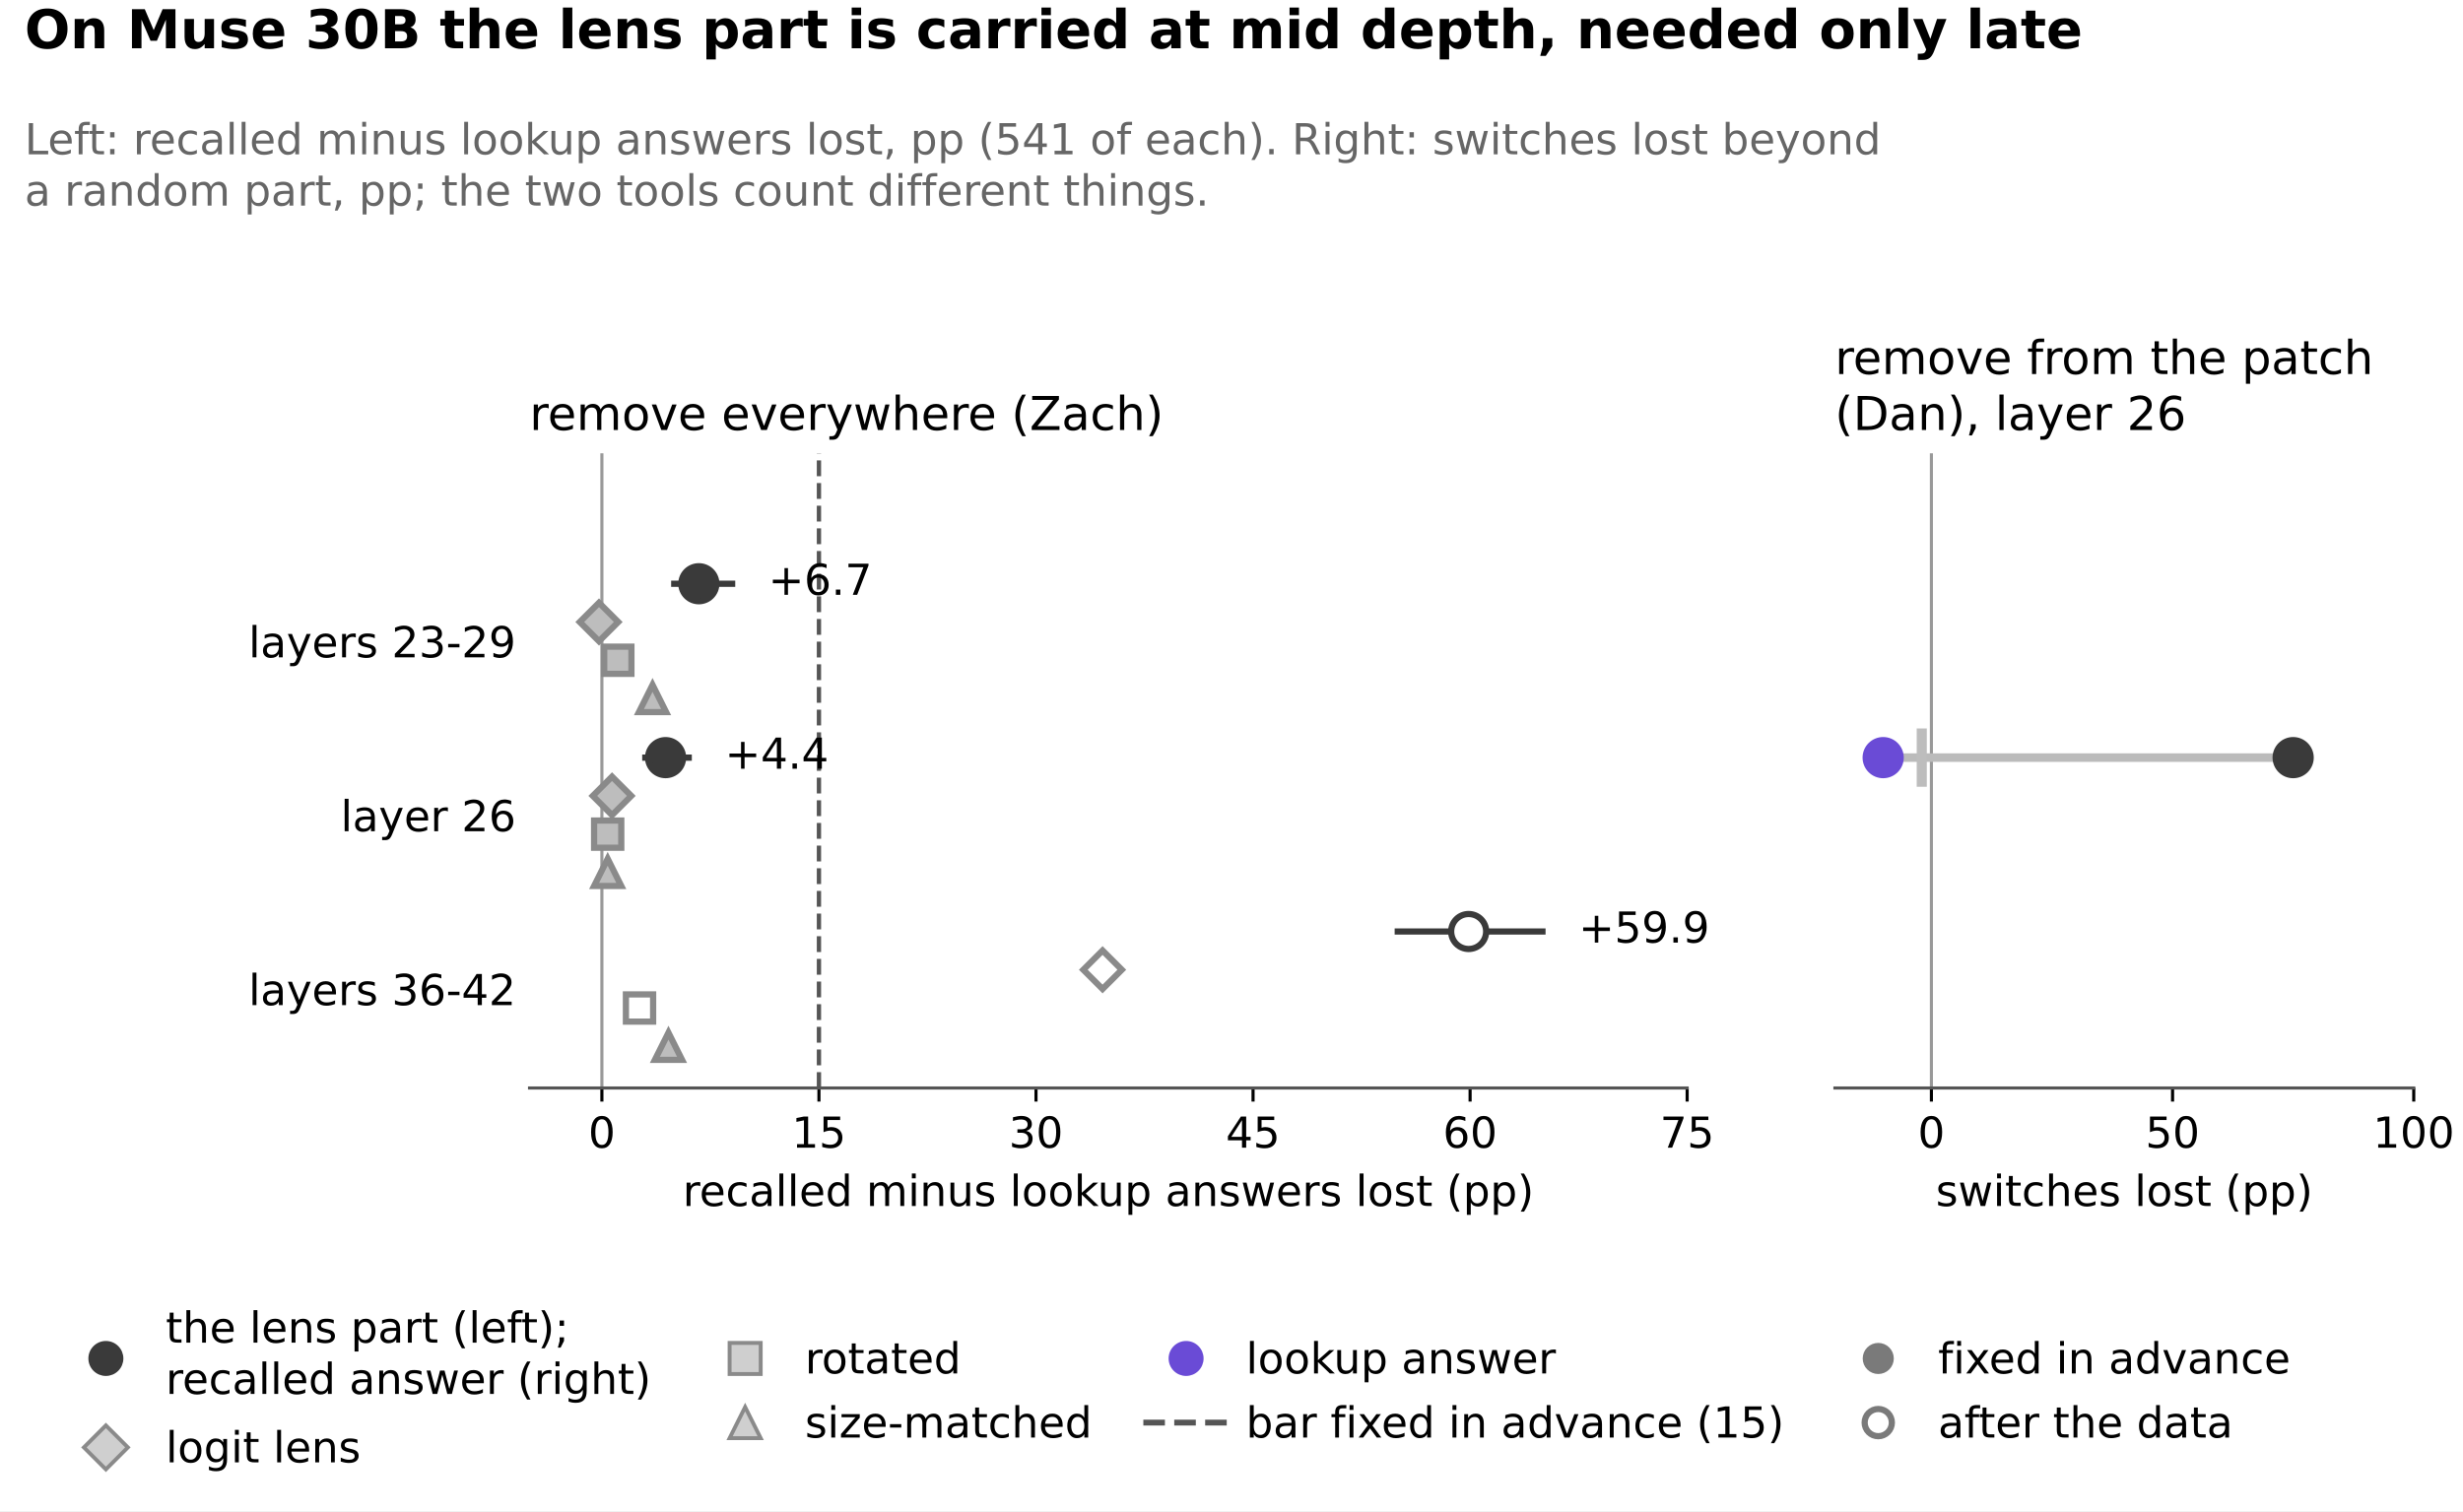
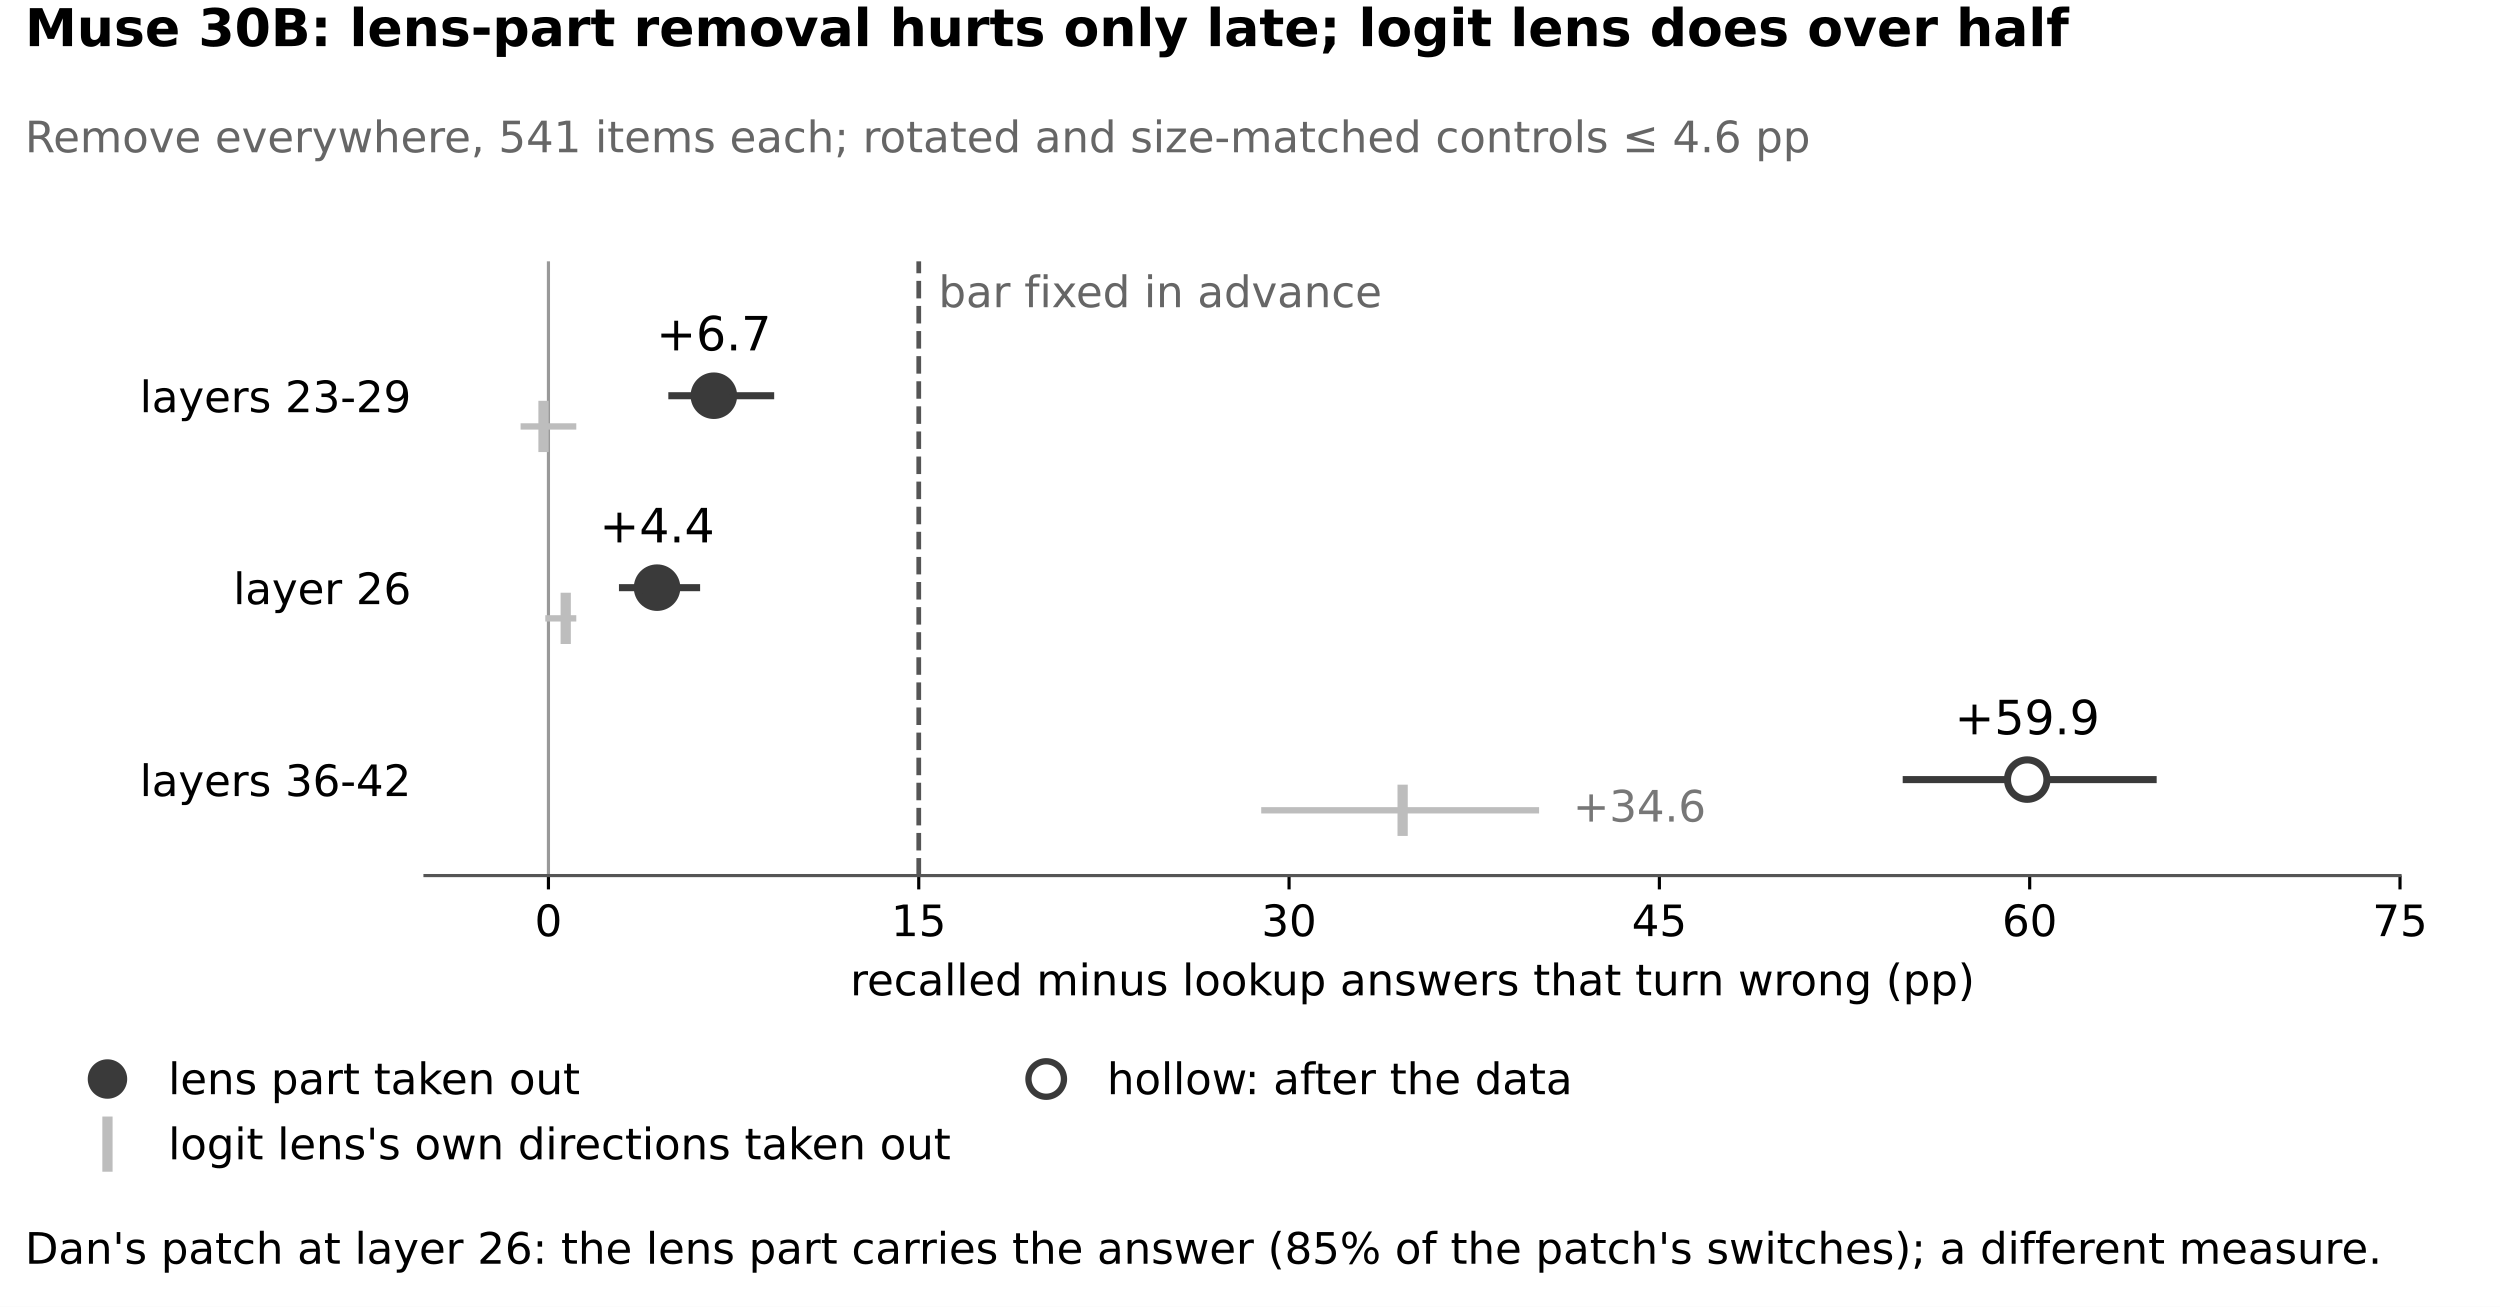
- <svg xmlns="http://www.w3.org/2000/svg" xmlns:xlink="http://www.w3.org/1999/xlink" width="633.6pt" height="388.8pt" viewBox="0 0 633.6 388.8" version="1.1">
+ <svg xmlns="http://www.w3.org/2000/svg" xmlns:xlink="http://www.w3.org/1999/xlink" width="633.6pt" height="331.2pt" viewBox="0 0 633.6 331.2" version="1.1">
  <defs>
    <style type="text/css">*{stroke-linejoin: round; stroke-linecap: butt}</style>
  </defs>
  <g id="figure_1">
    <g id="patch_1">
-       <path d="M 0 388.8  L 633.6 388.8  L 633.6 0  L 0 0  z " style="fill: #ffffff" />
+       <path d="M 0 331.2  L 633.6 331.2  L 633.6 0  L 0 0  z " style="fill: #ffffff" />
    </g>
    <g id="axes_1">
      <g id="patch_2">
-         <path d="M 136.224 279.936  L 434.016 279.936  L 434.016 116.64  L 136.224 116.64  z " style="fill: #ffffff" />
+         <path d="M 107.712 221.904  L 608.256 221.904  L 608.256 66.24  L 107.712 66.24  z " style="fill: #ffffff" />
      </g>
      <g id="line2d_1">
-         <path d="M 154.836 279.936  L 154.836 116.64  " clip-path="url(#p6a719fc6a4)" style="fill: none; stroke: #999999; stroke-width: 0.8; stroke-linecap: square" />
+         <path d="M 138.996 221.904  L 138.996 66.24  " clip-path="url(#pd6e2f972e2)" style="fill: none; stroke: #999999; stroke-width: 0.8; stroke-linecap: square" />
      </g>
      <g id="line2d_2">
-         <path d="M 210.672 279.936  L 210.672 116.64  " clip-path="url(#p6a719fc6a4)" style="fill: none; stroke-dasharray: 4.07,1.76; stroke-dashoffset: 0; stroke: #555555; stroke-width: 1.1" />
+         <path d="M 232.848 221.904  L 232.848 66.24  " clip-path="url(#pd6e2f972e2)" style="fill: none; stroke-dasharray: 4.44,1.92; stroke-dashoffset: 0; stroke: #555555; stroke-width: 1.2" />
      </g>
      <g id="matplotlib.axis_1">
        <g id="xtick_1">
          <g id="line2d_3">
            <defs>
-               <path id="mbea62cc4d3" d="M 0 0  L 0 3.5  " style="stroke: #000000; stroke-width: 0.8" />
+               <path id="m3cb8c20b4d" d="M 0 0  L 0 3.5  " style="stroke: #000000; stroke-width: 0.8" />
            </defs>
            <g>
-               <use xlink:href="#mbea62cc4d3" x="154.836" y="279.936" style="stroke: #000000; stroke-width: 0.8" />
+               <use xlink:href="#m3cb8c20b4d" x="138.996" y="221.904" style="stroke: #000000; stroke-width: 0.8" />
            </g>
          </g>
          <g id="text_1">
-             <text style="font-size: 11px; font-family: 'DejaVu Sans'; text-anchor: middle" x="154.836" y="295.293" transform="rotate(-0 154.836 295.2934)">0</text>
+             <text style="font-size: 11px; font-family: 'DejaVu Sans'; text-anchor: middle" x="138.996" y="237.261" transform="rotate(-0 138.996 237.2614)">0</text>
          </g>
        </g>
        <g id="xtick_2">
          <g id="line2d_4">
            <g>
-               <use xlink:href="#mbea62cc4d3" x="210.672" y="279.936" style="stroke: #000000; stroke-width: 0.8" />
+               <use xlink:href="#m3cb8c20b4d" x="232.848" y="221.904" style="stroke: #000000; stroke-width: 0.8" />
            </g>
          </g>
          <g id="text_2">
-             <text style="font-size: 11px; font-family: 'DejaVu Sans'; text-anchor: middle" x="210.672" y="295.293" transform="rotate(-0 210.672 295.2934)">15</text>
+             <text style="font-size: 11px; font-family: 'DejaVu Sans'; text-anchor: middle" x="232.848" y="237.261" transform="rotate(-0 232.848 237.2614)">15</text>
          </g>
        </g>
        <g id="xtick_3">
          <g id="line2d_5">
            <g>
-               <use xlink:href="#mbea62cc4d3" x="266.508" y="279.936" style="stroke: #000000; stroke-width: 0.8" />
+               <use xlink:href="#m3cb8c20b4d" x="326.7" y="221.904" style="stroke: #000000; stroke-width: 0.8" />
            </g>
          </g>
          <g id="text_3">
-             <text style="font-size: 11px; font-family: 'DejaVu Sans'; text-anchor: middle" x="266.508" y="295.293" transform="rotate(-0 266.508 295.2934)">30</text>
+             <text style="font-size: 11px; font-family: 'DejaVu Sans'; text-anchor: middle" x="326.7" y="237.261" transform="rotate(-0 326.7 237.2614)">30</text>
          </g>
        </g>
        <g id="xtick_4">
          <g id="line2d_6">
            <g>
-               <use xlink:href="#mbea62cc4d3" x="322.344" y="279.936" style="stroke: #000000; stroke-width: 0.8" />
+               <use xlink:href="#m3cb8c20b4d" x="420.552" y="221.904" style="stroke: #000000; stroke-width: 0.8" />
            </g>
          </g>
          <g id="text_4">
-             <text style="font-size: 11px; font-family: 'DejaVu Sans'; text-anchor: middle" x="322.344" y="295.293" transform="rotate(-0 322.344 295.2934)">45</text>
+             <text style="font-size: 11px; font-family: 'DejaVu Sans'; text-anchor: middle" x="420.552" y="237.261" transform="rotate(-0 420.552 237.2614)">45</text>
          </g>
        </g>
        <g id="xtick_5">
          <g id="line2d_7">
            <g>
-               <use xlink:href="#mbea62cc4d3" x="378.18" y="279.936" style="stroke: #000000; stroke-width: 0.8" />
+               <use xlink:href="#m3cb8c20b4d" x="514.404" y="221.904" style="stroke: #000000; stroke-width: 0.8" />
            </g>
          </g>
          <g id="text_5">
-             <text style="font-size: 11px; font-family: 'DejaVu Sans'; text-anchor: middle" x="378.18" y="295.293" transform="rotate(-0 378.18 295.2934)">60</text>
+             <text style="font-size: 11px; font-family: 'DejaVu Sans'; text-anchor: middle" x="514.404" y="237.261" transform="rotate(-0 514.404 237.2614)">60</text>
          </g>
        </g>
        <g id="xtick_6">
          <g id="line2d_8">
            <g>
-               <use xlink:href="#mbea62cc4d3" x="434.016" y="279.936" style="stroke: #000000; stroke-width: 0.8" />
+               <use xlink:href="#m3cb8c20b4d" x="608.256" y="221.904" style="stroke: #000000; stroke-width: 0.8" />
            </g>
          </g>
          <g id="text_6">
-             <text style="font-size: 11px; font-family: 'DejaVu Sans'; text-anchor: middle" x="434.016" y="295.293" transform="rotate(-0 434.016 295.2934)">75</text>
+             <text style="font-size: 11px; font-family: 'DejaVu Sans'; text-anchor: middle" x="608.256" y="237.261" transform="rotate(-0 608.256 237.2614)">75</text>
          </g>
        </g>
        <g id="text_7">
-           <text style="font-size: 11px; font-family: 'DejaVu Sans'; text-anchor: middle" x="285.12" y="310.294" transform="rotate(-0 285.12 310.2943)">recalled minus lookup answers lost (pp)</text>
+           <text style="font-size: 11px; font-family: 'DejaVu Sans'; text-anchor: middle" x="357.984" y="252.262" transform="rotate(-0 357.984 252.2623)">recalled minus lookup answers that turn wrong (pp)</text>
        </g>
      </g>
      <g id="matplotlib.axis_2">
        <g id="ytick_1">
          <g id="line2d_9" />
          <g id="text_8">
-             <text style="font-size: 11px; font-family: 'DejaVu Sans'; text-anchor: end" x="132.724" y="169.137" transform="rotate(-0 132.724 169.1369)">layers 23-29</text>
+             <text style="font-size: 11px; font-family: 'DejaVu Sans'; text-anchor: end" x="104.212" y="104.471" transform="rotate(-0 104.212 104.4706)">layers 23-29</text>
          </g>
        </g>
        <g id="ytick_2">
          <g id="line2d_10" />
          <g id="text_9">
-             <text style="font-size: 11px; font-family: 'DejaVu Sans'; text-anchor: end" x="132.724" y="213.875" transform="rotate(-0 132.724 213.8755)">layer 26</text>
+             <text style="font-size: 11px; font-family: 'DejaVu Sans'; text-anchor: end" x="104.212" y="153.116" transform="rotate(-0 104.212 153.1156)">layer 26</text>
          </g>
        </g>
        <g id="ytick_3">
          <g id="line2d_11" />
          <g id="text_10">
-             <text style="font-size: 11px; font-family: 'DejaVu Sans'; text-anchor: end" x="132.724" y="258.614" transform="rotate(-0 132.724 258.6141)">layers 36-42</text>
+             <text style="font-size: 11px; font-family: 'DejaVu Sans'; text-anchor: end" x="104.212" y="201.761" transform="rotate(-0 104.212 201.7606)">layers 36-42</text>
          </g>
        </g>
      </g>
      <g id="line2d_12">
-         <path d="M 173.448 150.194  L 188.338 150.194  " clip-path="url(#p6a719fc6a4)" style="fill: none; stroke: #3a3a3a; stroke-width: 1.6; stroke-linecap: square" />
+         <path d="M 170.28 100.291  L 195.307 100.291  " clip-path="url(#pd6e2f972e2)" style="fill: none; stroke: #3a3a3a; stroke-width: 1.8; stroke-linecap: square" />
      </g>
      <g id="line2d_13">
-         <path d="M 166.003 194.933  L 177.17 194.933  " clip-path="url(#p6a719fc6a4)" style="fill: none; stroke: #3a3a3a; stroke-width: 1.6; stroke-linecap: square" />
+         <path d="M 132.739 108.075  L 145.253 108.075  " clip-path="url(#pd6e2f972e2)" style="fill: none; stroke: #bdbdbd; stroke-width: 1.6; stroke-linecap: square" />
      </g>
      <g id="line2d_14">
-         <path d="M 359.568 239.671  L 396.792 239.671  " clip-path="url(#p6a719fc6a4)" style="fill: none; stroke: #3a3a3a; stroke-width: 1.6; stroke-linecap: square" />
+         <defs>
+           <path id="m7f3524dee0" d="M 0 6.5  L 0 -6.5  " style="stroke: #bdbdbd; stroke-width: 2.6" />
+         </defs>
+         <g clip-path="url(#pd6e2f972e2)">
+           <use xlink:href="#m7f3524dee0" x="137.745" y="108.075" style="fill: #bdbdbd; stroke: #bdbdbd; stroke-width: 2.6" />
+         </g>
+       </g>
+       <g id="line2d_15">
+         <path d="M 157.766 148.936  L 176.537 148.936  " clip-path="url(#pd6e2f972e2)" style="fill: none; stroke: #3a3a3a; stroke-width: 1.8; stroke-linecap: square" />
+       </g>
+       <g id="line2d_16">
+         <path d="M 138.996 156.72  L 145.253 156.72  " clip-path="url(#pd6e2f972e2)" style="fill: none; stroke: #bdbdbd; stroke-width: 1.6; stroke-linecap: square" />
+       </g>
+       <g id="line2d_17">
+         <g clip-path="url(#pd6e2f972e2)">
+           <use xlink:href="#m7f3524dee0" x="143.376" y="156.72" style="fill: #bdbdbd; stroke: #bdbdbd; stroke-width: 2.6" />
+         </g>
+       </g>
+       <g id="line2d_18">
+         <path d="M 483.12 197.582  L 545.688 197.582  " clip-path="url(#pd6e2f972e2)" style="fill: none; stroke: #3a3a3a; stroke-width: 1.8; stroke-linecap: square" />
+       </g>
+       <g id="line2d_19">
+         <path d="M 320.443 205.365  L 389.268 205.365  " clip-path="url(#pd6e2f972e2)" style="fill: none; stroke: #bdbdbd; stroke-width: 1.6; stroke-linecap: square" />
+       </g>
+       <g id="line2d_20">
+         <g clip-path="url(#pd6e2f972e2)">
+           <use xlink:href="#m7f3524dee0" x="355.481" y="205.365" style="fill: #bdbdbd; stroke: #bdbdbd; stroke-width: 2.6" />
+         </g>
      </g>
      <g id="patch_3">
-         <path d="M 136.224 279.936  L 434.016 279.936  " style="fill: none; stroke: #555555; stroke-width: 0.8; stroke-linejoin: miter; stroke-linecap: square" />
-       </g>
-       <g id="line2d_15">
-         <defs>
-           <path id="m67e74d84c4" d="M 0 4.5  C 1.193 4.5 2.338 4.026 3.182 3.182  C 4.026 2.338 4.5 1.193 4.5 0  C 4.5 -1.193 4.026 -2.338 3.182 -3.182  C 2.338 -4.026 1.193 -4.5 0 -4.5  C -1.193 -4.5 -2.338 -4.026 -3.182 -3.182  C -4.026 -2.338 -4.5 -1.193 -4.5 0  C -4.5 1.193 -4.026 2.338 -3.182 3.182  C -2.338 4.026 -1.193 4.5 0 4.5  z " style="stroke: #3a3a3a; stroke-width: 1.6" />
-         </defs>
-         <g clip-path="url(#p6a719fc6a4)">
-           <use xlink:href="#m67e74d84c4" x="179.776" y="150.194" style="fill: #3a3a3a; stroke: #3a3a3a; stroke-width: 1.6" />
-         </g>
-       </g>
-       <g id="line2d_16">
-         <defs>
-           <path id="m4b8cda2c77" d="M -0 4.95  L 4.95 0  L 0 -4.95  L -4.95 -0  z " style="stroke: #8a8a8a; stroke-width: 1.6; stroke-linejoin: miter" />
-         </defs>
-         <g clip-path="url(#p6a719fc6a4)">
-           <use xlink:href="#m4b8cda2c77" x="154.092" y="160.036" style="fill: #bdbdbd; stroke: #8a8a8a; stroke-width: 1.6; stroke-linejoin: miter" />
-         </g>
-       </g>
-       <g id="line2d_17">
-         <defs>
-           <path id="m40b65e2df4" d="M -3.5 3.5  L 3.5 3.5  L 3.5 -3.5  L -3.5 -3.5  z " style="stroke: #8a8a8a; stroke-width: 1.6; stroke-linejoin: miter" />
-         </defs>
-         <g clip-path="url(#p6a719fc6a4)">
-           <use xlink:href="#m40b65e2df4" x="158.931" y="169.879" style="fill: #bdbdbd; stroke: #8a8a8a; stroke-width: 1.6; stroke-linejoin: miter" />
-         </g>
-       </g>
-       <g id="line2d_18">
-         <defs>
-           <path id="m66ab87de3a" d="M 0 -3.5  L -3.5 3.5  L 3.5 3.5  z " style="stroke: #8a8a8a; stroke-width: 1.6; stroke-linejoin: miter" />
-         </defs>
-         <g clip-path="url(#p6a719fc6a4)">
-           <use xlink:href="#m66ab87de3a" x="167.864" y="179.721" style="fill: #bdbdbd; stroke: #8a8a8a; stroke-width: 1.6; stroke-linejoin: miter" />
+         <path d="M 107.712 221.904  L 608.256 221.904  " style="fill: none; stroke: #555555; stroke-width: 0.8; stroke-linejoin: miter; stroke-linecap: square" />
+       </g>
+       <g id="line2d_21">
+         <defs>
+           <path id="mdcc2b959a9" d="M 0 5  C 1.326 5 2.598 4.473 3.536 3.536  C 4.473 2.598 5 1.326 5 0  C 5 -1.326 4.473 -2.598 3.536 -3.536  C 2.598 -4.473 1.326 -5 0 -5  C -1.326 -5 -2.598 -4.473 -3.536 -3.536  C -4.473 -2.598 -5 -1.326 -5 0  C -5 1.326 -4.473 2.598 -3.536 3.536  C -2.598 4.473 -1.326 5 0 5  z " style="stroke: #3a3a3a; stroke-width: 1.8" />
+         </defs>
+         <g clip-path="url(#pd6e2f972e2)">
+           <use xlink:href="#mdcc2b959a9" x="180.917" y="100.291" style="fill: #3a3a3a; stroke: #3a3a3a; stroke-width: 1.8" />
        </g>
      </g>
      <g id="text_11">
-         <text style="font-size: 11px; font-family: 'DejaVu Sans'; text-anchor: start" x="197.644" y="153.051" transform="rotate(-0 197.6436 153.0514)">+6.7</text>
-       </g>
-       <g id="line2d_19">
-         <g clip-path="url(#p6a719fc6a4)">
-           <use xlink:href="#m67e74d84c4" x="171.215" y="194.933" style="fill: #3a3a3a; stroke: #3a3a3a; stroke-width: 1.6" />
-         </g>
-       </g>
-       <g id="line2d_20">
-         <g clip-path="url(#p6a719fc6a4)">
-           <use xlink:href="#m4b8cda2c77" x="157.442" y="204.775" style="fill: #bdbdbd; stroke: #8a8a8a; stroke-width: 1.6; stroke-linejoin: miter" />
-         </g>
-       </g>
-       <g id="line2d_21">
-         <g clip-path="url(#p6a719fc6a4)">
-           <use xlink:href="#m40b65e2df4" x="156.325" y="214.618" style="fill: #bdbdbd; stroke: #8a8a8a; stroke-width: 1.6; stroke-linejoin: miter" />
-         </g>
+         <text style="font-size: 12px; font-family: 'DejaVu Sans'; text-anchor: middle" x="180.917" y="88.815" transform="rotate(-0 180.9166 88.81519)">+6.7</text>
      </g>
      <g id="line2d_22">
-         <g clip-path="url(#p6a719fc6a4)">
-           <use xlink:href="#m66ab87de3a" x="156.325" y="224.46" style="fill: #bdbdbd; stroke: #8a8a8a; stroke-width: 1.6; stroke-linejoin: miter" />
+         <g clip-path="url(#pd6e2f972e2)">
+           <use xlink:href="#mdcc2b959a9" x="166.526" y="148.936" style="fill: #3a3a3a; stroke: #3a3a3a; stroke-width: 1.8" />
        </g>
      </g>
      <g id="text_12">
-         <text style="font-size: 11px; font-family: 'DejaVu Sans'; text-anchor: start" x="186.476" y="197.79" transform="rotate(-0 186.4764 197.79)">+4.4</text>
+         <text style="font-size: 12px; font-family: 'DejaVu Sans'; text-anchor: middle" x="166.526" y="137.46" transform="rotate(-0 166.5259 137.4602)">+4.4</text>
      </g>
      <g id="line2d_23">
        <defs>
-           <path id="m649660a637" d="M 0 4.5  C 1.193 4.5 2.338 4.026 3.182 3.182  C 4.026 2.338 4.5 1.193 4.5 0  C 4.5 -1.193 4.026 -2.338 3.182 -3.182  C 2.338 -4.026 1.193 -4.5 0 -4.5  C -1.193 -4.5 -2.338 -4.026 -3.182 -3.182  C -4.026 -2.338 -4.5 -1.193 -4.5 0  C -4.5 1.193 -4.026 2.338 -3.182 3.182  C -2.338 4.026 -1.193 4.5 0 4.5  z " style="stroke: #3a3a3a; stroke-width: 1.6" />
-         </defs>
-         <g clip-path="url(#p6a719fc6a4)">
-           <use xlink:href="#m649660a637" x="377.808" y="239.671" style="fill: #ffffff; stroke: #3a3a3a; stroke-width: 1.6" />
-         </g>
-       </g>
+           <path id="meca65ebdaf" d="M 0 5  C 1.326 5 2.598 4.473 3.536 3.536  C 4.473 2.598 5 1.326 5 0  C 5 -1.326 4.473 -2.598 3.536 -3.536  C 2.598 -4.473 1.326 -5 0 -5  C -1.326 -5 -2.598 -4.473 -3.536 -3.536  C -4.473 -2.598 -5 -1.326 -5 0  C -5 1.326 -4.473 2.598 -3.536 3.536  C -2.598 4.473 -1.326 5 0 5  z " style="stroke: #3a3a3a; stroke-width: 1.8" />
+         </defs>
+         <g clip-path="url(#pd6e2f972e2)">
+           <use xlink:href="#meca65ebdaf" x="513.778" y="197.582" style="fill: #ffffff; stroke: #3a3a3a; stroke-width: 1.8" />
+         </g>
+       </g>
+       <g id="text_13">
+         <text style="font-size: 12px; font-family: 'DejaVu Sans'; text-anchor: middle" x="513.778" y="186.105" transform="rotate(-0 513.7783 186.1052)">+59.9</text>
+       </g>
+       <g id="text_14">
+         <text style="font-size: 11px; font-family: 'DejaVu Sans'; text-anchor: start; fill: #777777" x="398.653" y="208.222" transform="rotate(-0 398.6532 208.2221)">+34.6</text>
+       </g>
+       <g id="text_15">
+         <text style="font-size: 11px; font-family: 'DejaVu Sans'; text-anchor: start; fill: #666666" x="237.853" y="77.854" transform="rotate(-0 237.8534 77.85395)">bar fixed in advance</text>
+       </g>
+     </g>
+     <g id="text_16">
+       <text style="font-weight: 700; font-size: 13.2px; font-family: 'DejaVu Sans'; text-anchor: start" x="6.336" y="11.686" transform="rotate(-0 6.336 11.68594)">Muse 30B: lens-part removal hurts only late; logit lens does over half</text>
+     </g>
+     <g id="text_17">
+       <text style="font-size: 11px; font-family: 'DejaVu Sans'; text-anchor: start; fill: #666666" x="6.336" y="38.598" transform="rotate(-0 6.336 38.59828)">Remove everywhere, 541 items each; rotated and size-matched controls ≤ 4.6 pp</text>
+     </g>
+     <g id="text_18">
+       <text style="font-size: 11px; font-family: 'DejaVu Sans'; text-anchor: start" x="6.336" y="320.277" transform="rotate(-0 6.336 320.2774)">Dan's patch at layer 26: the lens part carries the answer (85% of the patch's switches); a different measure.</text>
+     </g>
+     <g id="legend_1">
      <g id="line2d_24">
        <defs>
-           <path id="m94aeded069" d="M -0 4.95  L 4.95 0  L 0 -4.95  L -4.95 -0  z " style="stroke: #8a8a8a; stroke-width: 1.6; stroke-linejoin: miter" />
-         </defs>
-         <g clip-path="url(#p6a719fc6a4)">
-           <use xlink:href="#m94aeded069" x="283.631" y="249.514" style="fill: #ffffff; stroke: #8a8a8a; stroke-width: 1.6; stroke-linejoin: miter" />
-         </g>
+           <path id="md125cce0c7" d="M 0 4.5  C 1.193 4.5 2.338 4.026 3.182 3.182  C 4.026 2.338 4.5 1.193 4.5 0  C 4.5 -1.193 4.026 -2.338 3.182 -3.182  C 2.338 -4.026 1.193 -4.5 0 -4.5  C -1.193 -4.5 -2.338 -4.026 -3.182 -3.182  C -4.026 -2.338 -4.5 -1.193 -4.5 0  C -4.5 1.193 -4.026 2.338 -3.182 3.182  C -2.338 4.026 -1.193 4.5 0 4.5  z " style="stroke: #3a3a3a" />
+         </defs>
+         <g>
+           <use xlink:href="#md125cce0c7" x="27.236" y="273.467" style="fill: #3a3a3a; stroke: #3a3a3a" />
+         </g>
+       </g>
+       <g id="text_19">
+         <text style="font-size: 11px; font-family: 'DejaVu Sans'; text-anchor: start" x="42.636" y="277.317" transform="rotate(-0 42.636 277.3166)">lens part taken out</text>
      </g>
      <g id="line2d_25">
        <defs>
-           <path id="m6f2f4624de" d="M -3.5 3.5  L 3.5 3.5  L 3.5 -3.5  L -3.5 -3.5  z " style="stroke: #8a8a8a; stroke-width: 1.6; stroke-linejoin: miter" />
-         </defs>
-         <g clip-path="url(#p6a719fc6a4)">
-           <use xlink:href="#m6f2f4624de" x="164.514" y="259.356" style="fill: #ffffff; stroke: #8a8a8a; stroke-width: 1.6; stroke-linejoin: miter" />
-         </g>
+           <path id="m2904bb6aab" d="M 0 7  L 0 -7  " style="stroke: #bdbdbd; stroke-width: 2.6" />
+         </defs>
+         <g>
+           <use xlink:href="#m2904bb6aab" x="27.236" y="289.967" style="fill: #bdbdbd; stroke: #bdbdbd; stroke-width: 2.6" />
+         </g>
+       </g>
+       <g id="text_20">
+         <text style="font-size: 11px; font-family: 'DejaVu Sans'; text-anchor: start" x="42.636" y="293.817" transform="rotate(-0 42.636 293.8174)">logit lens's own directions taken out</text>
      </g>
      <g id="line2d_26">
-         <g clip-path="url(#p6a719fc6a4)">
-           <use xlink:href="#m66ab87de3a" x="171.959" y="269.199" style="fill: #bdbdbd; stroke: #8a8a8a; stroke-width: 1.6; stroke-linejoin: miter" />
-         </g>
-       </g>
-       <g id="text_13">
-         <text style="font-size: 11px; font-family: 'DejaVu Sans'; text-anchor: start" x="406.098" y="242.529" transform="rotate(-0 406.098 242.5287)">+59.9</text>
-       </g>
-       <g id="text_14">
-         <text style="font-size: 12px; font-family: 'DejaVu Sans'; text-anchor: start" x="136.224" y="110.64" transform="rotate(-0 136.224 110.64)">remove everywhere (Zach)</text>
-       </g>
-     </g>
-     <g id="axes_2">
-       <g id="patch_4">
-         <path d="M 472.032 279.936  L 620.928 279.936  L 620.928 116.64  L 472.032 116.64  z " style="fill: #ffffff" />
-       </g>
-       <g id="line2d_27">
-         <path d="M 496.848 279.936  L 496.848 116.64  " clip-path="url(#p7c1ecef3d5)" style="fill: none; stroke: #999999; stroke-width: 0.8; stroke-linecap: square" />
-       </g>
-       <g id="line2d_28">
-         <path d="M 589.908 194.933  L 484.44 194.933  " clip-path="url(#p7c1ecef3d5)" style="fill: none; stroke: #bbbbbb; stroke-width: 2.2" />
-       </g>
-       <g id="matplotlib.axis_3">
-         <g id="xtick_7">
-           <g id="line2d_29">
-             <g>
-               <use xlink:href="#mbea62cc4d3" x="496.848" y="279.936" style="stroke: #000000; stroke-width: 0.8" />
-             </g>
-           </g>
-           <g id="text_15">
-             <text style="font-size: 11px; font-family: 'DejaVu Sans'; text-anchor: middle" x="496.848" y="295.293" transform="rotate(-0 496.848 295.2934)">0</text>
-           </g>
-         </g>
-         <g id="xtick_8">
-           <g id="line2d_30">
-             <g>
-               <use xlink:href="#mbea62cc4d3" x="558.888" y="279.936" style="stroke: #000000; stroke-width: 0.8" />
-             </g>
-           </g>
-           <g id="text_16">
-             <text style="font-size: 11px; font-family: 'DejaVu Sans'; text-anchor: middle" x="558.888" y="295.293" transform="rotate(-0 558.888 295.2934)">50</text>
-           </g>
-         </g>
-         <g id="xtick_9">
-           <g id="line2d_31">
-             <g>
-               <use xlink:href="#mbea62cc4d3" x="620.928" y="279.936" style="stroke: #000000; stroke-width: 0.8" />
-             </g>
-           </g>
-           <g id="text_17">
-             <text style="font-size: 11px; font-family: 'DejaVu Sans'; text-anchor: middle" x="620.928" y="295.293" transform="rotate(-0 620.928 295.2934)">100</text>
-           </g>
-         </g>
-         <g id="text_18">
-           <text style="font-size: 11px; font-family: 'DejaVu Sans'; text-anchor: middle" x="546.48" y="310.294" transform="rotate(-0 546.48 310.2943)">switches lost (pp)</text>
-         </g>
-       </g>
-       <g id="matplotlib.axis_4" />
-       <g id="line2d_32">
-         <defs>
-           <path id="m7478167057" d="M 0 7.5  L 0 -7.5  " style="stroke: #bdbdbd; stroke-width: 2.6" />
-         </defs>
-         <g clip-path="url(#p7c1ecef3d5)">
-           <use xlink:href="#m7478167057" x="494.366" y="194.933" style="fill: #bdbdbd; stroke: #bdbdbd; stroke-width: 2.6" />
-         </g>
-       </g>
-       <g id="patch_5">
-         <path d="M 472.032 279.936  L 620.928 279.936  " style="fill: none; stroke: #555555; stroke-width: 0.8; stroke-linejoin: miter; stroke-linecap: square" />
-       </g>
-       <g id="line2d_33">
-         <g clip-path="url(#p7c1ecef3d5)">
-           <use xlink:href="#m67e74d84c4" x="589.908" y="194.933" style="fill: #3a3a3a; stroke: #3a3a3a; stroke-width: 1.6" />
-         </g>
-       </g>
-       <g id="line2d_34">
-         <defs>
-           <path id="md91ff9e587" d="M 0 4.5  C 1.193 4.5 2.338 4.026 3.182 3.182  C 4.026 2.338 4.5 1.193 4.5 0  C 4.5 -1.193 4.026 -2.338 3.182 -3.182  C 2.338 -4.026 1.193 -4.5 0 -4.5  C -1.193 -4.5 -2.338 -4.026 -3.182 -3.182  C -4.026 -2.338 -4.5 -1.193 -4.5 0  C -4.5 1.193 -4.026 2.338 -3.182 3.182  C -2.338 4.026 -1.193 4.5 0 4.5  z " style="stroke: #6a4bd6; stroke-width: 1.6" />
-         </defs>
-         <g clip-path="url(#p7c1ecef3d5)">
-           <use xlink:href="#md91ff9e587" x="484.44" y="194.933" style="fill: #6a4bd6; stroke: #6a4bd6; stroke-width: 1.6" />
-         </g>
-       </g>
-       <g id="text_19">
-         <text style="font-size: 12px; font-family: 'DejaVu Sans'" transform="translate(472.032 96.23672)">remove from the patch</text>
-         <text style="font-size: 12px; font-family: 'DejaVu Sans'" transform="translate(472.032 110.64)">(Dan), layer 26</text>
-       </g>
-     </g>
-     <g id="text_20">
-       <text style="font-weight: 700; font-size: 13.791px; font-family: 'DejaVu Sans'; text-anchor: start" x="6.336" y="12.423" transform="rotate(-0 6.336 12.42304)">On Muse 30B the lens part is carried at mid depth, needed only late</text>
-     </g>
-     <g id="text_21">
-       <text style="font-size: 11px; font-family: 'DejaVu Sans'; fill: #666666" transform="translate(6.336 39.69935)">Left: recalled minus lookup answers lost, pp (541 of each). Right: switches lost beyond</text>
-       <text style="font-size: 11px; font-family: 'DejaVu Sans'; fill: #666666" transform="translate(6.336 52.90236)">a random part, pp; the two tools count different things.</text>
-     </g>
-     <g id="legend_1">
-       <g id="line2d_35">
-         <defs>
-           <path id="mb9041b0668" d="M 0 4  C 1.061 4 2.078 3.579 2.828 2.828  C 3.579 2.078 4 1.061 4 0  C 4 -1.061 3.579 -2.078 2.828 -2.828  C 2.078 -3.579 1.061 -4 0 -4  C -1.061 -4 -2.078 -3.579 -2.828 -2.828  C -3.579 -2.078 -4 -1.061 -4 0  C -4 1.061 -3.579 2.078 -2.828 2.828  C -2.078 3.579 -1.061 4 0 4  z " style="stroke: #3a3a3a" />
+         <defs>
+           <path id="m37179195ec" d="M 0 4.5  C 1.193 4.5 2.338 4.026 3.182 3.182  C 4.026 2.338 4.5 1.193 4.5 0  C 4.5 -1.193 4.026 -2.338 3.182 -3.182  C 2.338 -4.026 1.193 -4.5 0 -4.5  C -1.193 -4.5 -2.338 -4.026 -3.182 -3.182  C -4.026 -2.338 -4.5 -1.193 -4.5 0  C -4.5 1.193 -4.026 2.338 -3.182 3.182  C -2.338 4.026 -1.193 4.5 0 4.5  z " style="stroke: #3a3a3a; stroke-width: 1.6" />
        </defs>
        <g>
-           <use xlink:href="#mb9041b0668" x="27.236" y="349.525" style="fill: #3a3a3a; stroke: #3a3a3a" />
-         </g>
-       </g>
-       <g id="text_22">
-         <text style="font-size: 11px; font-family: 'DejaVu Sans'" transform="translate(42.636 345.4525)">the lens part (left);</text>
-         <text style="font-size: 11px; font-family: 'DejaVu Sans'" transform="translate(42.636 358.6555)">recalled answer (right)</text>
-       </g>
-       <g id="line2d_36">
-         <defs>
-           <path id="m2a006ae604" d="M -0 5.657  L 5.657 0  L 0 -5.657  L -5.657 -0  z " style="stroke: #8a8a8a; stroke-linejoin: miter" />
-         </defs>
-         <g>
-           <use xlink:href="#m2a006ae604" x="27.236" y="372.407" style="fill: #cfcfcf; stroke: #8a8a8a; stroke-linejoin: miter" />
-         </g>
-       </g>
-       <g id="text_23">
-         <text style="font-size: 11px; font-family: 'DejaVu Sans'; text-anchor: start" x="42.636" y="376.257" transform="rotate(-0 42.636 376.2574)">logit lens</text>
-       </g>
-       <g id="line2d_37">
-         <defs>
-           <path id="m8cb7f0a52a" d="M -4 4  L 4 4  L 4 -4  L -4 -4  z " style="stroke: #8a8a8a; stroke-linejoin: miter" />
-         </defs>
-         <g>
-           <use xlink:href="#m8cb7f0a52a" x="191.686" y="349.525" style="fill: #cfcfcf; stroke: #8a8a8a; stroke-linejoin: miter" />
-         </g>
-       </g>
-       <g id="text_24">
-         <text style="font-size: 11px; font-family: 'DejaVu Sans'; text-anchor: start" x="207.086" y="353.375" transform="rotate(-0 207.086 353.3753)">rotated</text>
-       </g>
-       <g id="line2d_38">
-         <defs>
-           <path id="mebb2b3a65f" d="M 0 -4  L -4 4  L 4 4  z " style="stroke: #8a8a8a; stroke-linejoin: miter" />
-         </defs>
-         <g>
-           <use xlink:href="#mebb2b3a65f" x="191.686" y="366.026" style="fill: #cfcfcf; stroke: #8a8a8a; stroke-linejoin: miter" />
-         </g>
-       </g>
-       <g id="text_25">
-         <text style="font-size: 11px; font-family: 'DejaVu Sans'; text-anchor: start" x="207.086" y="369.876" transform="rotate(-0 207.086 369.8761)">size-matched</text>
-       </g>
-       <g id="line2d_39">
-         <defs>
-           <path id="m24b00c3814" d="M 0 4  C 1.061 4 2.078 3.579 2.828 2.828  C 3.579 2.078 4 1.061 4 0  C 4 -1.061 3.579 -2.078 2.828 -2.828  C 2.078 -3.579 1.061 -4 0 -4  C -1.061 -4 -2.078 -3.579 -2.828 -2.828  C -3.579 -2.078 -4 -1.061 -4 0  C -4 1.061 -3.579 2.078 -2.828 2.828  C -2.078 3.579 -1.061 4 0 4  z " style="stroke: #6a4bd6" />
-         </defs>
-         <g>
-           <use xlink:href="#m24b00c3814" x="305.122" y="349.525" style="fill: #6a4bd6; stroke: #6a4bd6" />
-         </g>
-       </g>
-       <g id="text_26">
-         <text style="font-size: 11px; font-family: 'DejaVu Sans'; text-anchor: start" x="320.522" y="353.375" transform="rotate(-0 320.5218 353.3753)">lookup answer</text>
-       </g>
-       <g id="line2d_40">
-         <path d="M 294.122 366.026  L 305.122 366.026  L 316.122 366.026  " style="fill: none; stroke-dasharray: 5.55,2.4; stroke-dashoffset: 0; stroke: #555555; stroke-width: 1.5" />
-       </g>
-       <g id="text_27">
-         <text style="font-size: 11px; font-family: 'DejaVu Sans'; text-anchor: start" x="320.522" y="369.876" transform="rotate(-0 320.5218 369.8761)">bar fixed in advance (15)</text>
-       </g>
-       <g id="line2d_41">
-         <defs>
-           <path id="m557a289e6c" d="M 0 3.5  C 0.928 3.5 1.819 3.131 2.475 2.475  C 3.131 1.819 3.5 0.928 3.5 0  C 3.5 -0.928 3.131 -1.819 2.475 -2.475  C 1.819 -3.131 0.928 -3.5 0 -3.5  C -0.928 -3.5 -1.819 -3.131 -2.475 -2.475  C -3.131 -1.819 -3.5 -0.928 -3.5 0  C -3.5 0.928 -3.131 1.819 -2.475 2.475  C -1.819 3.131 -0.928 3.5 0 3.5  z " style="stroke: #7a7a7a" />
-         </defs>
-         <g>
-           <use xlink:href="#m557a289e6c" x="483.176" y="349.525" style="fill: #7a7a7a; stroke: #7a7a7a" />
-         </g>
-       </g>
-       <g id="text_28">
-         <text style="font-size: 11px; font-family: 'DejaVu Sans'; text-anchor: start" x="498.576" y="353.375" transform="rotate(-0 498.5757 353.3753)">fixed in advance</text>
-       </g>
-       <g id="line2d_42">
-         <defs>
-           <path id="m30da74cbd0" d="M 0 3.5  C 0.928 3.5 1.819 3.131 2.475 2.475  C 3.131 1.819 3.5 0.928 3.5 0  C 3.5 -0.928 3.131 -1.819 2.475 -2.475  C 1.819 -3.131 0.928 -3.5 0 -3.5  C -0.928 -3.5 -1.819 -3.131 -2.475 -2.475  C -3.131 -1.819 -3.5 -0.928 -3.5 0  C -3.5 0.928 -3.131 1.819 -2.475 2.475  C -1.819 3.131 -0.928 3.5 0 3.5  z " style="stroke: #7a7a7a; stroke-width: 1.6" />
-         </defs>
-         <g>
-           <use xlink:href="#m30da74cbd0" x="483.176" y="366.026" style="fill: #ffffff; stroke: #7a7a7a; stroke-width: 1.6" />
-         </g>
-       </g>
-       <g id="text_29">
-         <text style="font-size: 11px; font-family: 'DejaVu Sans'; text-anchor: start" x="498.576" y="369.876" transform="rotate(-0 498.5757 369.8761)">after the data</text>
+           <use xlink:href="#m37179195ec" x="265.152" y="273.467" style="fill: #ffffff; stroke: #3a3a3a; stroke-width: 1.6" />
+         </g>
+       </g>
+       <g id="text_21">
+         <text style="font-size: 11px; font-family: 'DejaVu Sans'; text-anchor: start" x="280.552" y="277.317" transform="rotate(-0 280.5523 277.3166)">hollow: after the data</text>
      </g>
    </g>
  </g>
  <defs>
-     <clipPath id="p6a719fc6a4">
-       <rect x="136.224" y="116.64" width="297.792" height="163.296" />
-     </clipPath>
-     <clipPath id="p7c1ecef3d5">
-       <rect x="472.032" y="116.64" width="148.896" height="163.296" />
+     <clipPath id="pd6e2f972e2">
+       <rect x="107.712" y="66.24" width="500.544" height="155.664" />
    </clipPath>
  </defs>
</svg>
